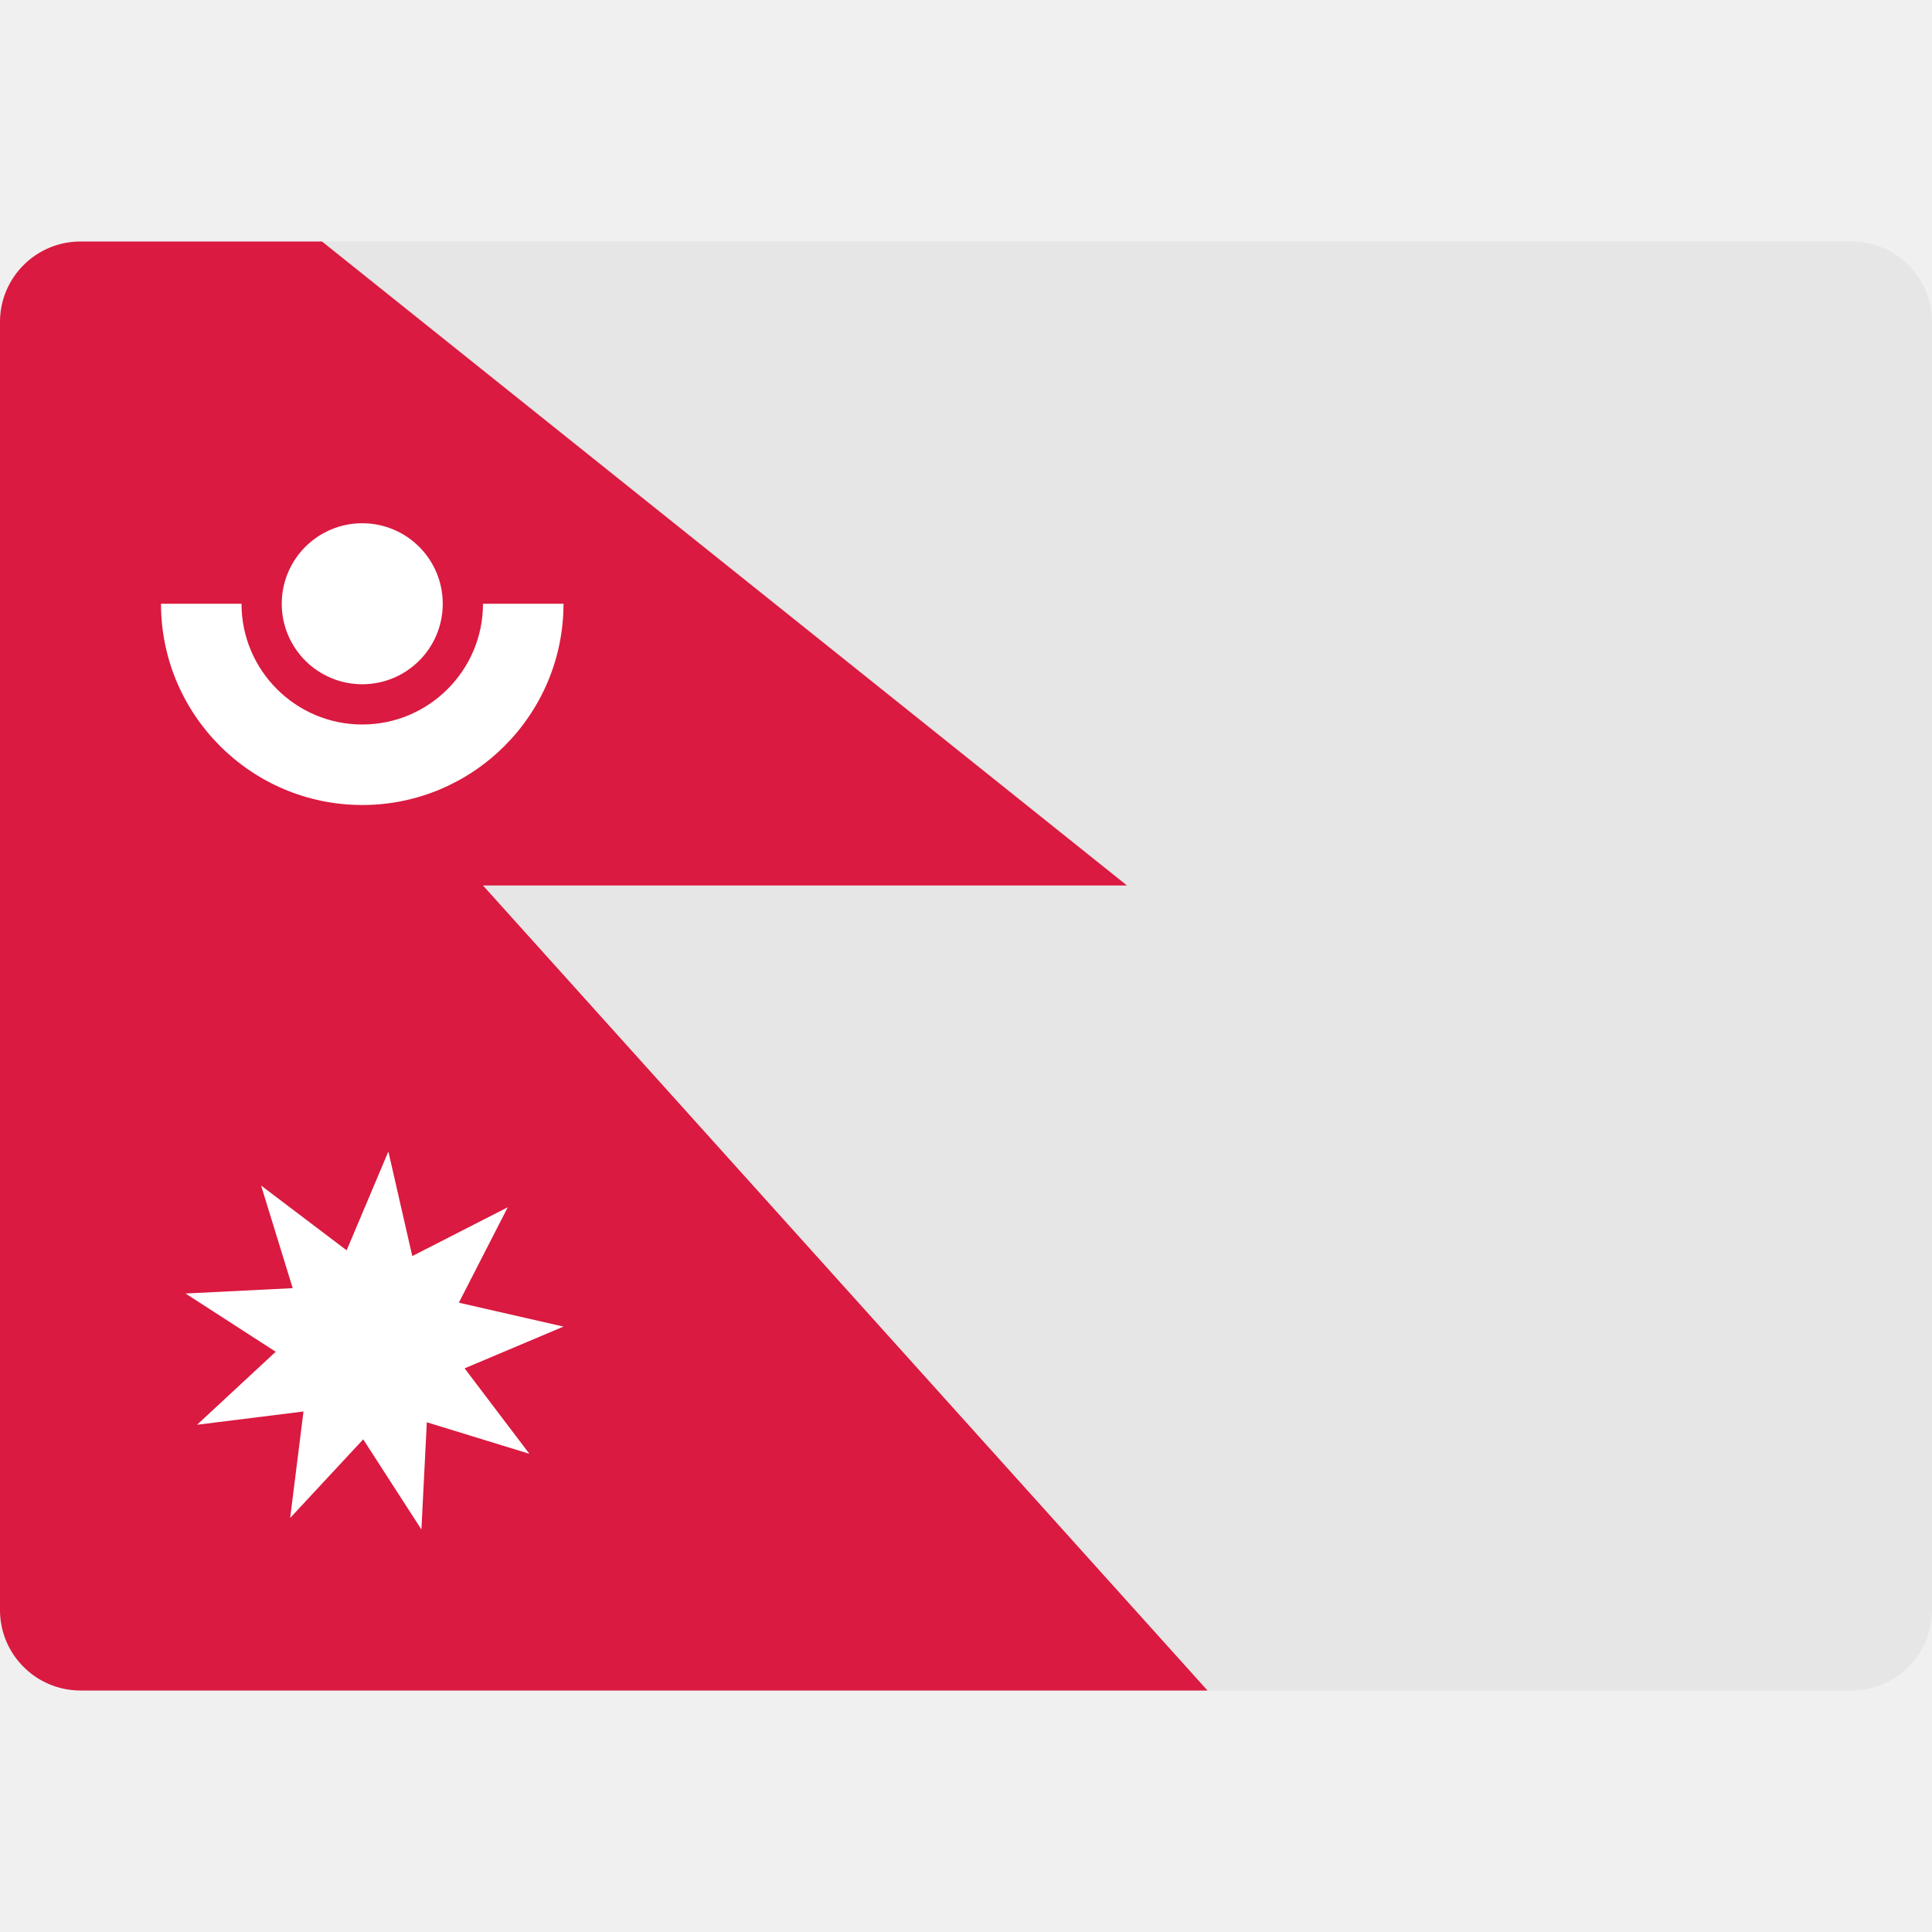
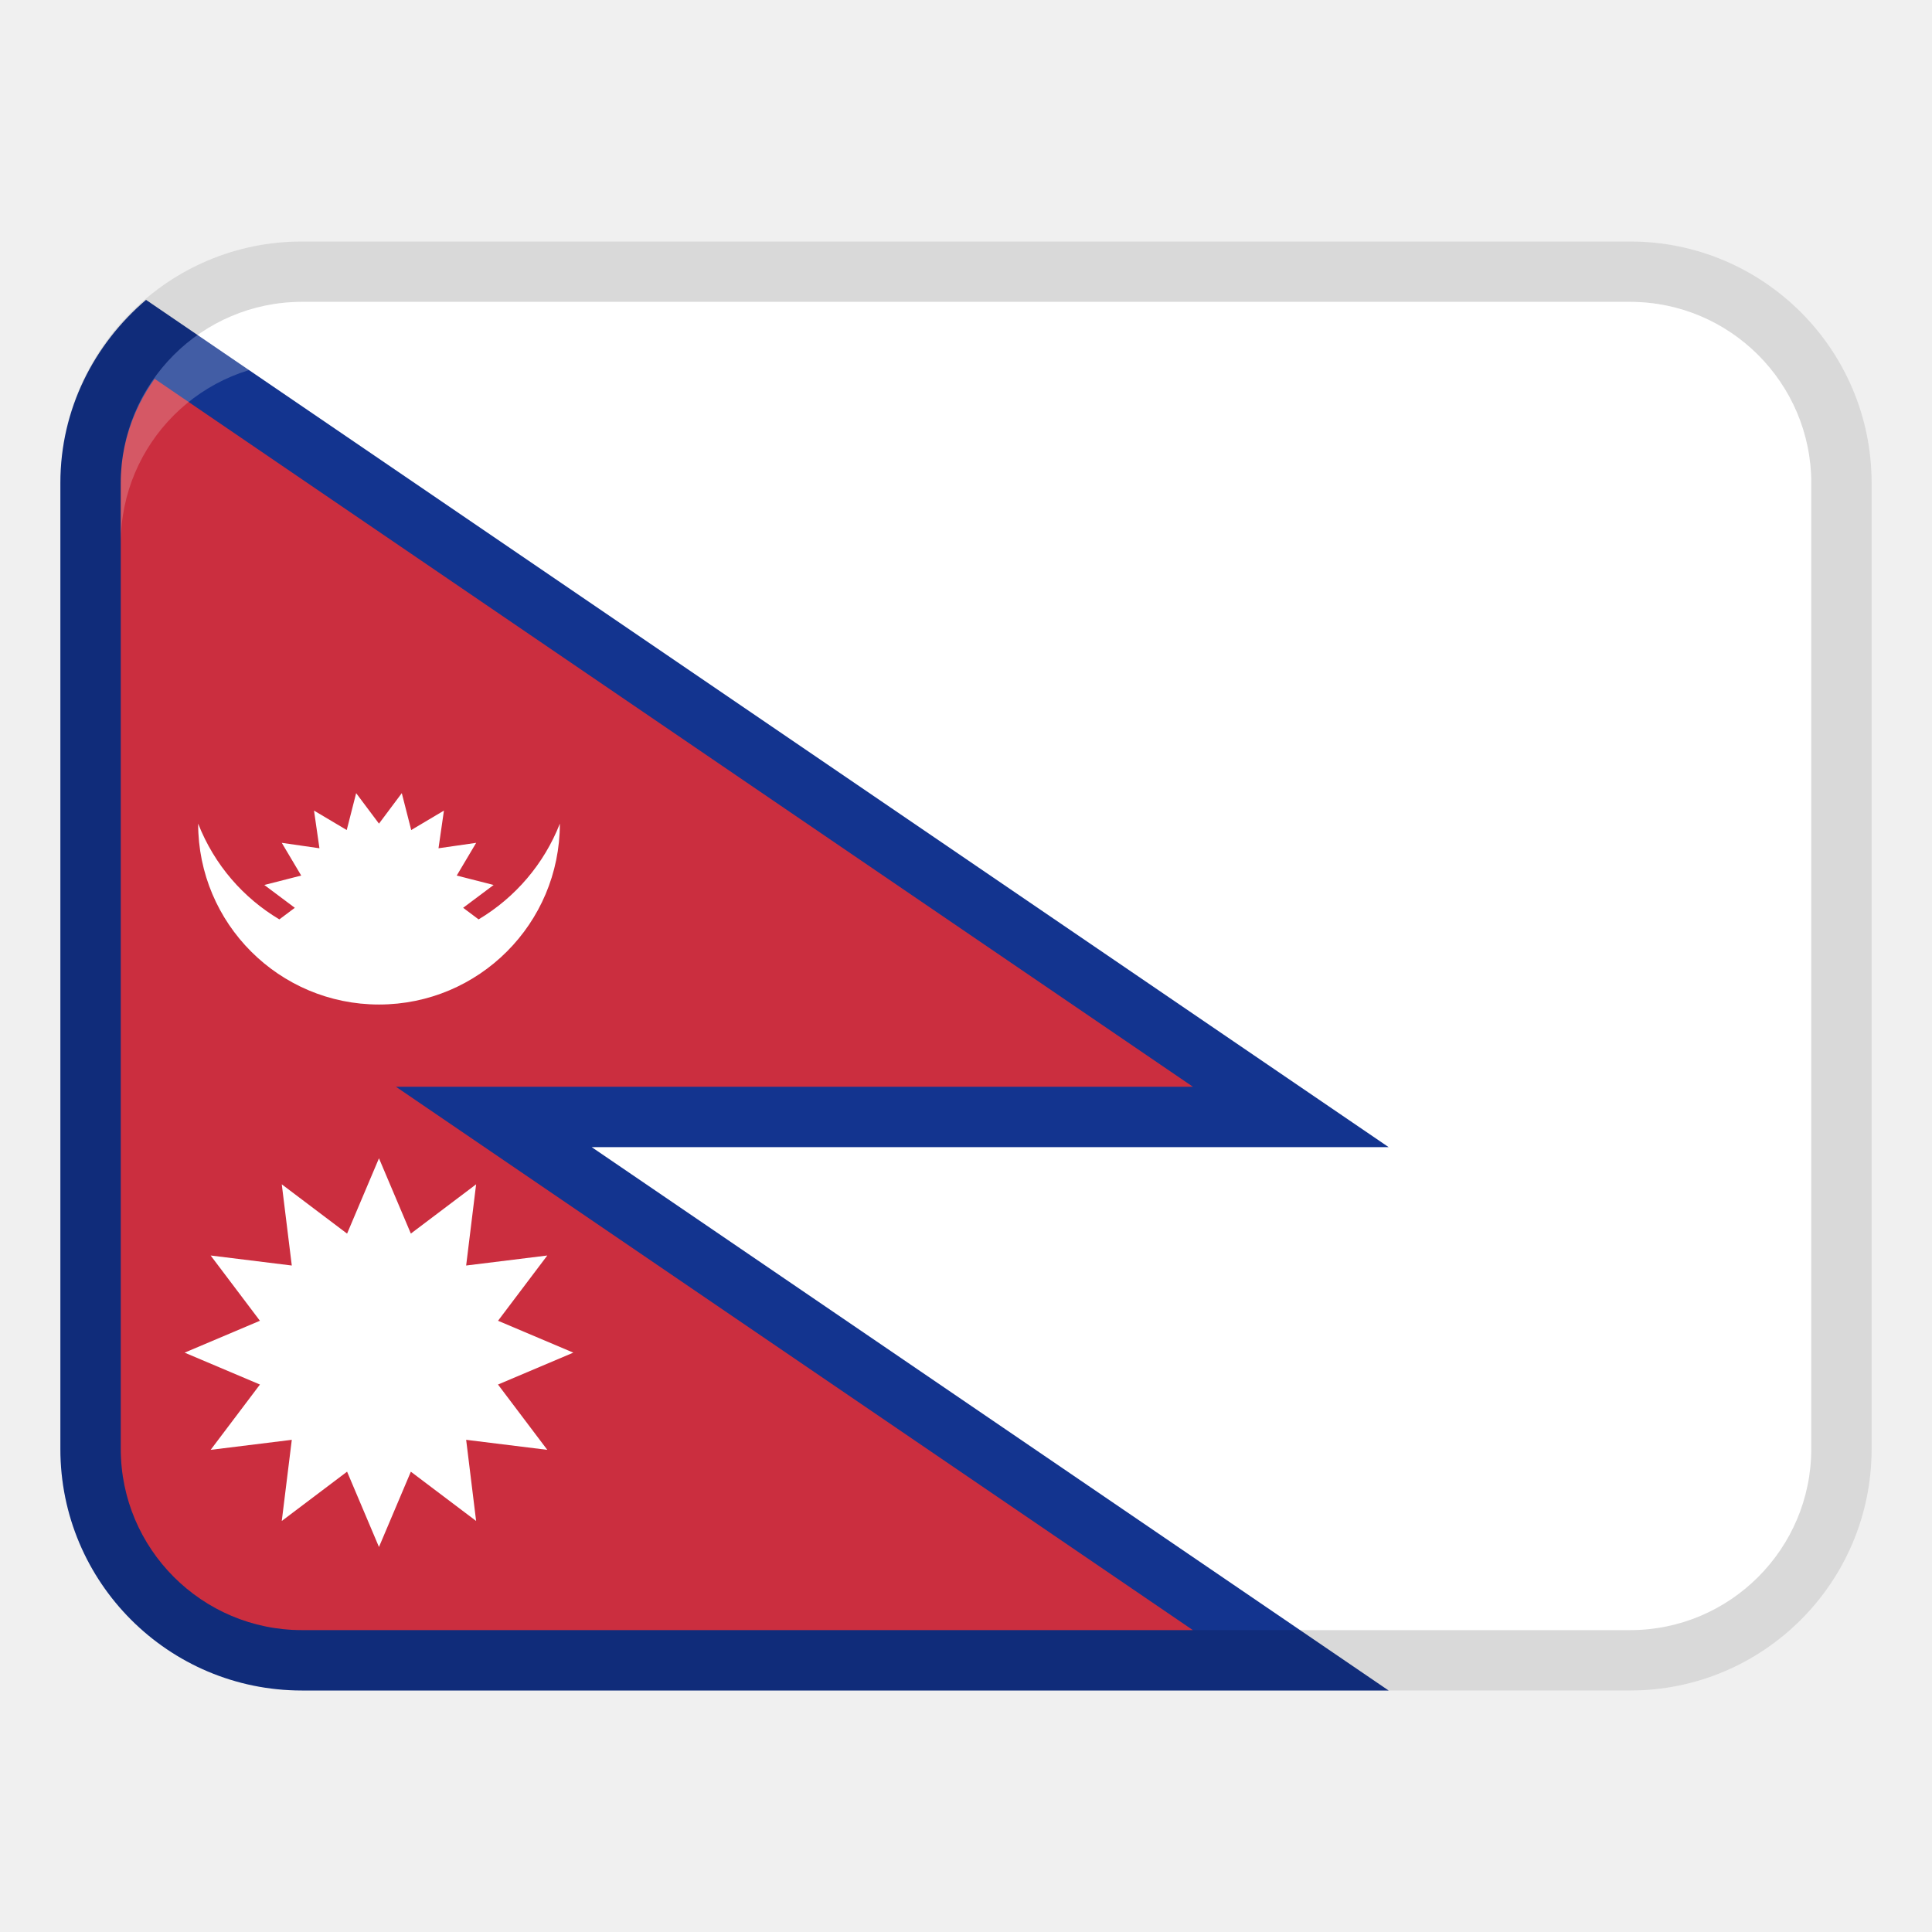
- <svg xmlns="http://www.w3.org/2000/svg" height="48" width="48" viewBox="0 0 48 48">
-   <path fill="#E6E6E6" d="M48,40c0,1.105-0.895,2-2,2H2c-1.105,0-2-0.895-2-2V8c0-1.105,0.895-2,2-2h44c1.105,0,2,0.895,2,2V40z" />
-   <path fill="#DA1A40" d="M12,22h16L8,6H2C0.896,6,0,6.895,0,8v12v20c0,1.105,0.896,2,2,2h28L12,22z" />
-   <polygon fill="#FFFFFF" points="12.615,29.994 11.4,32.365 14,32.959 11.543,33.996 13.152,36.119 10.604,35.336 10.47,38 9.024,35.76 7.209,37.713 7.54,35.068 4.895,35.398 6.85,33.584 4.61,32.137 7.272,32.004 6.487,29.455 8.612,31.064 9.649,28.609 10.243,31.207 " />
-   <circle fill="#FFFFFF" cx="9" cy="15" r="2" />
-   <path fill="#FFFFFF" d="M9,20c-2.757,0-5-2.242-5-5h2c0,1.654,1.346,3,3,3s3-1.346,3-3h2C14,17.758,11.757,20,9,20z" />
+ <svg xmlns="http://www.w3.org/2000/svg" width="32" height="32" viewBox="0 0 32 32">
+   <g class="nc-icon-wrapper">
+     <rect x="1" y="4" width="30" height="24" rx="4" ry="4" fill="#fff" />
+     <path d="M23,19L2.419,4.967c-.861,.734-1.419,1.813-1.419,3.033V24c0,2.209,1.791,4,4,4H23l-13.2-9h13.2Z" fill="#13348f" />
+     <path d="M5,27c-1.654,0-3-1.346-3-3V8c0-.62,.2-1.221,.562-1.725l17.196,11.725H6.558l13.2,9H5Z" fill="#cb2e3f" />
+     <path d="M6.277,16.638c1.655,0,2.996-1.341,2.996-2.996-.262,.668-.738,1.223-1.346,1.586l-.256-.192h0s.505-.378,.505-.378l-.611-.156s0,0,0,0l.322-.542-.624,.09,.09-.624-.542,.322s0,0,0,0l-.156-.611-.378,.505-.378-.505-.156,.611s0,0,0,0l-.542-.322,.09,.624-.624-.09,.322,.542s0,0,0,0l-.611,.156,.505,.378-.256,.192c-.591-.352-1.074-.896-1.345-1.586,0,1.655,1.341,2.996,2.996,2.996Z" fill="#fff" />
+     <path fill="#fff" d="M8.249 22.933L8.249 22.932 9.496 22.404 8.249 21.876 8.249 21.876 9.065 20.795 7.721 20.961 7.721 20.961 7.886 19.616 6.805 20.432 6.805 20.432 6.277 19.185 5.749 20.432 5.748 20.432 4.667 19.616 4.833 20.961 4.833 20.961 3.489 20.795 4.305 21.876 4.305 21.876 3.058 22.404 4.305 22.932 4.305 22.933 3.489 24.014 4.833 23.848 4.667 25.192 5.748 24.376 5.749 24.376 6.277 25.623 6.805 24.376 6.805 24.376 7.886 25.192 7.721 23.848 9.065 24.014 8.249 22.933z" />
+     <path d="M27,4H5c-2.209,0-4,1.791-4,4V24c0,2.209,1.791,4,4,4H27c2.209,0,4-1.791,4-4V8c0-2.209-1.791-4-4-4Zm3,20c0,1.654-1.346,3-3,3H5c-1.654,0-3-1.346-3-3V8c0-1.654,1.346-3,3-3H27c1.654,0,3,1.346,3,3V24Z" opacity=".15" />
+     <path d="M27,5H5c-1.657,0-3,1.343-3,3v1c0-1.657,1.343-3,3-3H27c1.657,0,3,1.343,3,3v-1c0-1.657-1.343-3-3-3Z" fill="#fff" opacity=".2" />
+   </g>
</svg>
